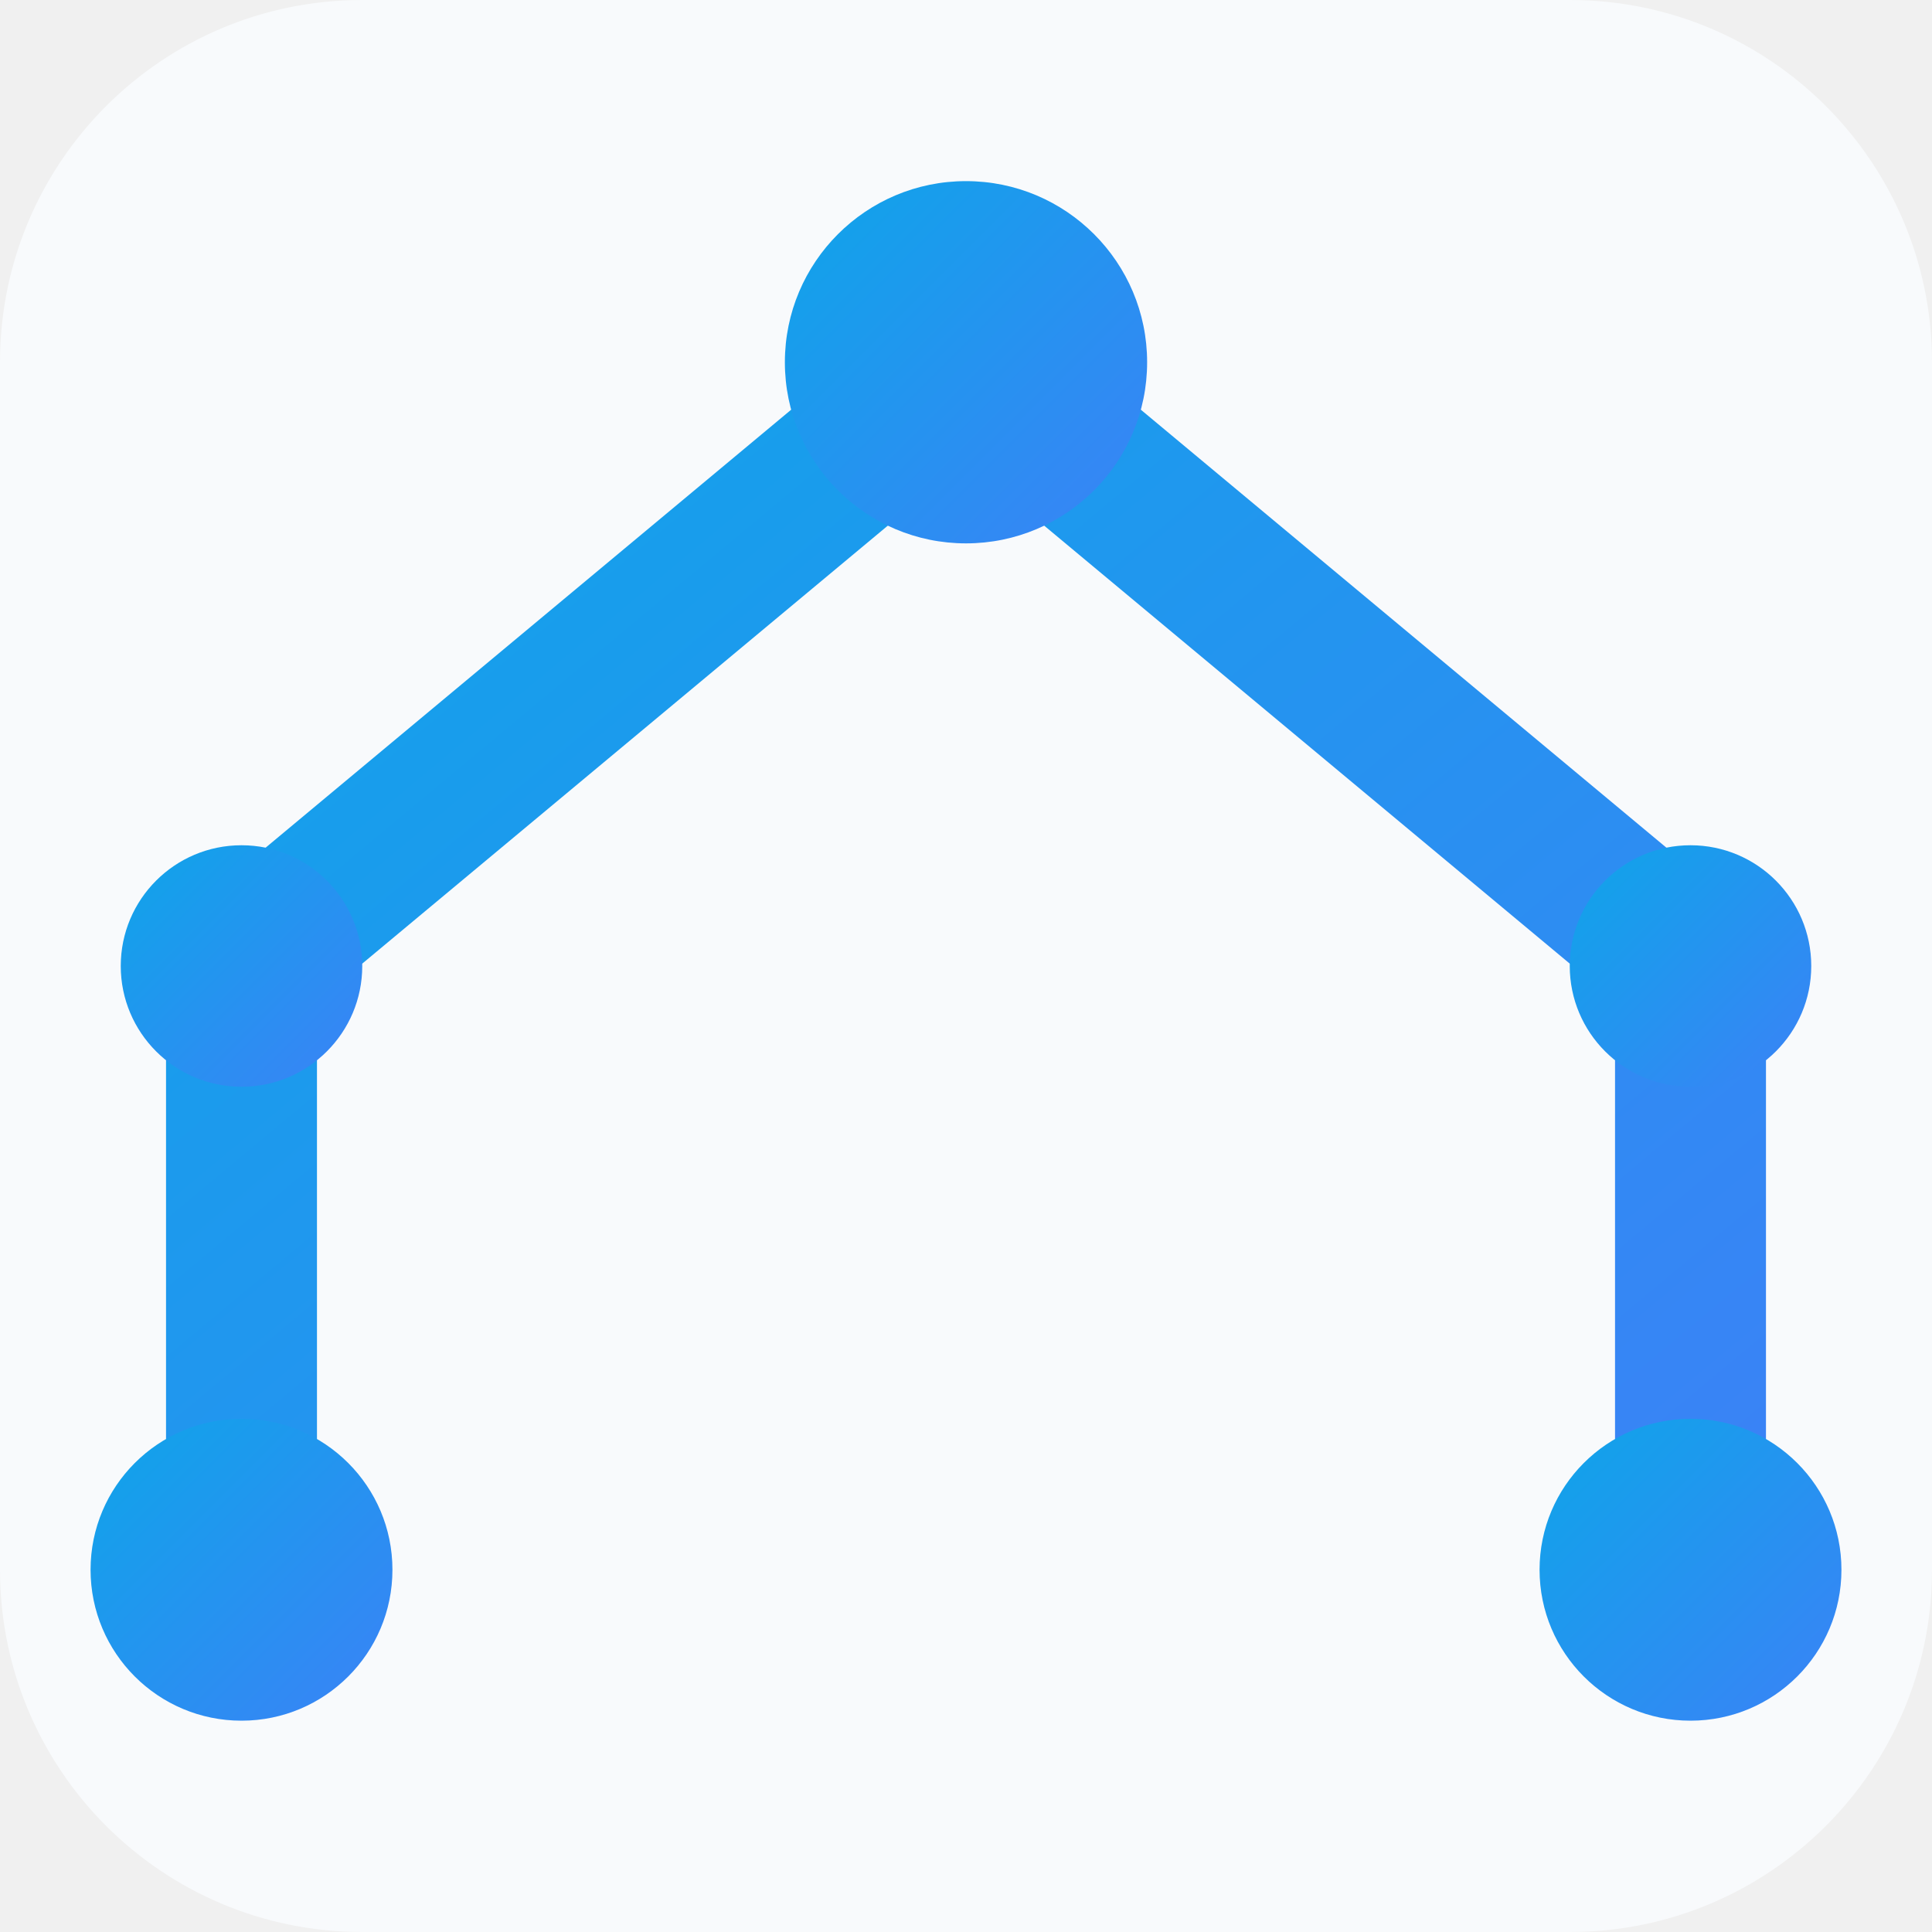
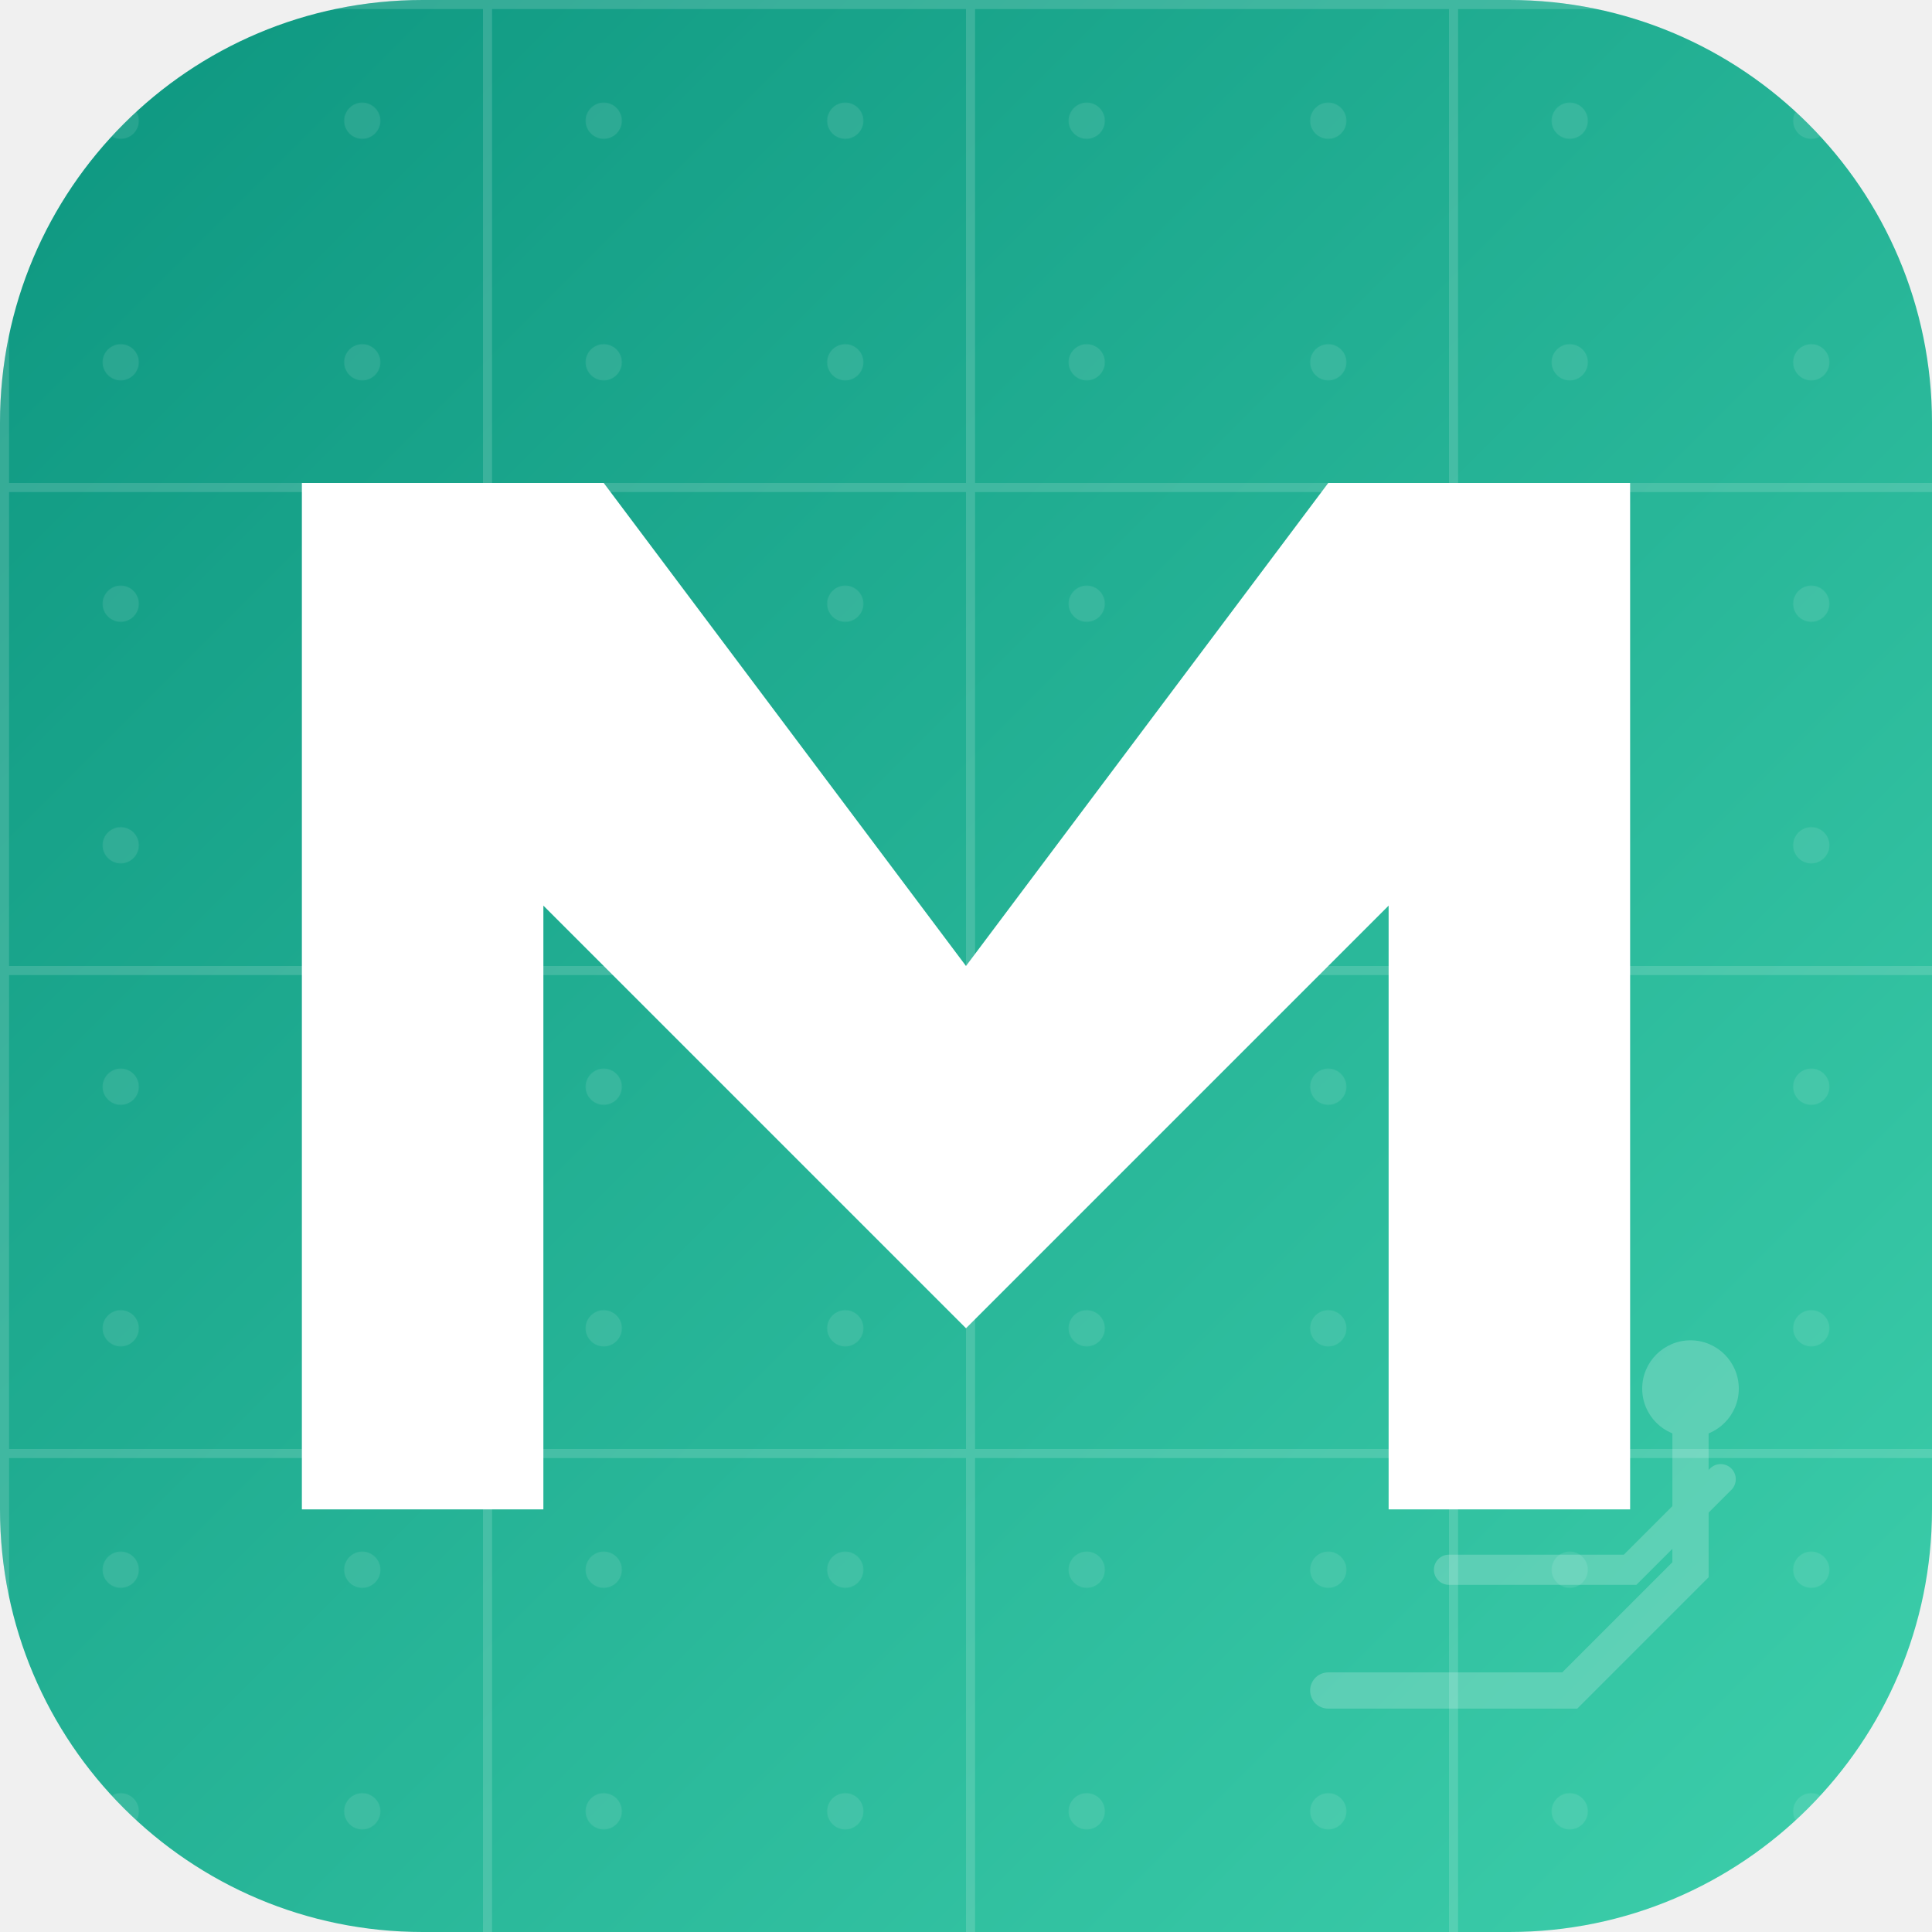
<svg xmlns="http://www.w3.org/2000/svg" width="32" height="32" viewBox="0 0 32 32" fill="none">
  <defs>
-     <linearGradient id="faviconGradient" x1="0%" y1="0%" x2="100%" y2="100%">
-       <stop offset="0%" style="stop-color:#0ea5e9;stop-opacity:1" />
-       <stop offset="100%" style="stop-color:#3b82f6;stop-opacity:1" />
+     <linearGradient id="bg" x1="0" y1="0" x2="32" y2="32" gradientUnits="userSpaceOnUse">
+       <stop stop-color="#0d9680" />
+       <stop offset="1" stop-color="#3dcfab" />
    </linearGradient>
+     <pattern id="grid" width="8" height="8" patternUnits="userSpaceOnUse">
+       <path d="M8 0H0V8" fill="none" stroke="white" stroke-width="0.3" opacity="0.15" />
+     </pattern>
+     <pattern id="dots" width="4" height="4" patternUnits="userSpaceOnUse">
+       <circle cx="2" cy="2" r="0.3" fill="white" opacity="0.1" />
+     </pattern>
  </defs>
-   <rect width="32" height="32" fill="#f8fafc" rx="6" />
-   <path d="M4 26 L4 16 L16 6 L28 16 L28 26" stroke="url(#faviconGradient)" stroke-width="2.5" stroke-linecap="round" stroke-linejoin="round" fill="none" />
-   <circle cx="4" cy="26" r="2.5" fill="url(#faviconGradient)" />
-   <circle cx="4" cy="16" r="2" fill="url(#faviconGradient)" />
-   <circle cx="16" cy="6" r="3" fill="url(#faviconGradient)" />
-   <circle cx="28" cy="16" r="2" fill="url(#faviconGradient)" />
-   <circle cx="28" cy="26" r="2.5" fill="url(#faviconGradient)" />
+   <rect width="32" height="32" rx="7" fill="url(#bg)" />
+   <rect width="32" height="32" rx="7" fill="url(#grid)" />
+   <rect width="32" height="32" rx="7" fill="url(#dots)" />
+   <g opacity="0.2">
+     <path d="M22 28 h4 l2 -2 v-3" stroke="white" stroke-width="0.6" stroke-linecap="round" fill="none" />
+     <path d="M24 26 h3 l1.5 -1.5" stroke="white" stroke-width="0.5" stroke-linecap="round" fill="none" />
+     <circle cx="28" cy="23" r="0.8" fill="white" />
+   </g>
+   <path d="M5 25 V8 L10 8 L16 16 L22 8 L27 8 V25 H23 V15 L16 22 L9 15 V25 Z" fill="white" />
</svg>
